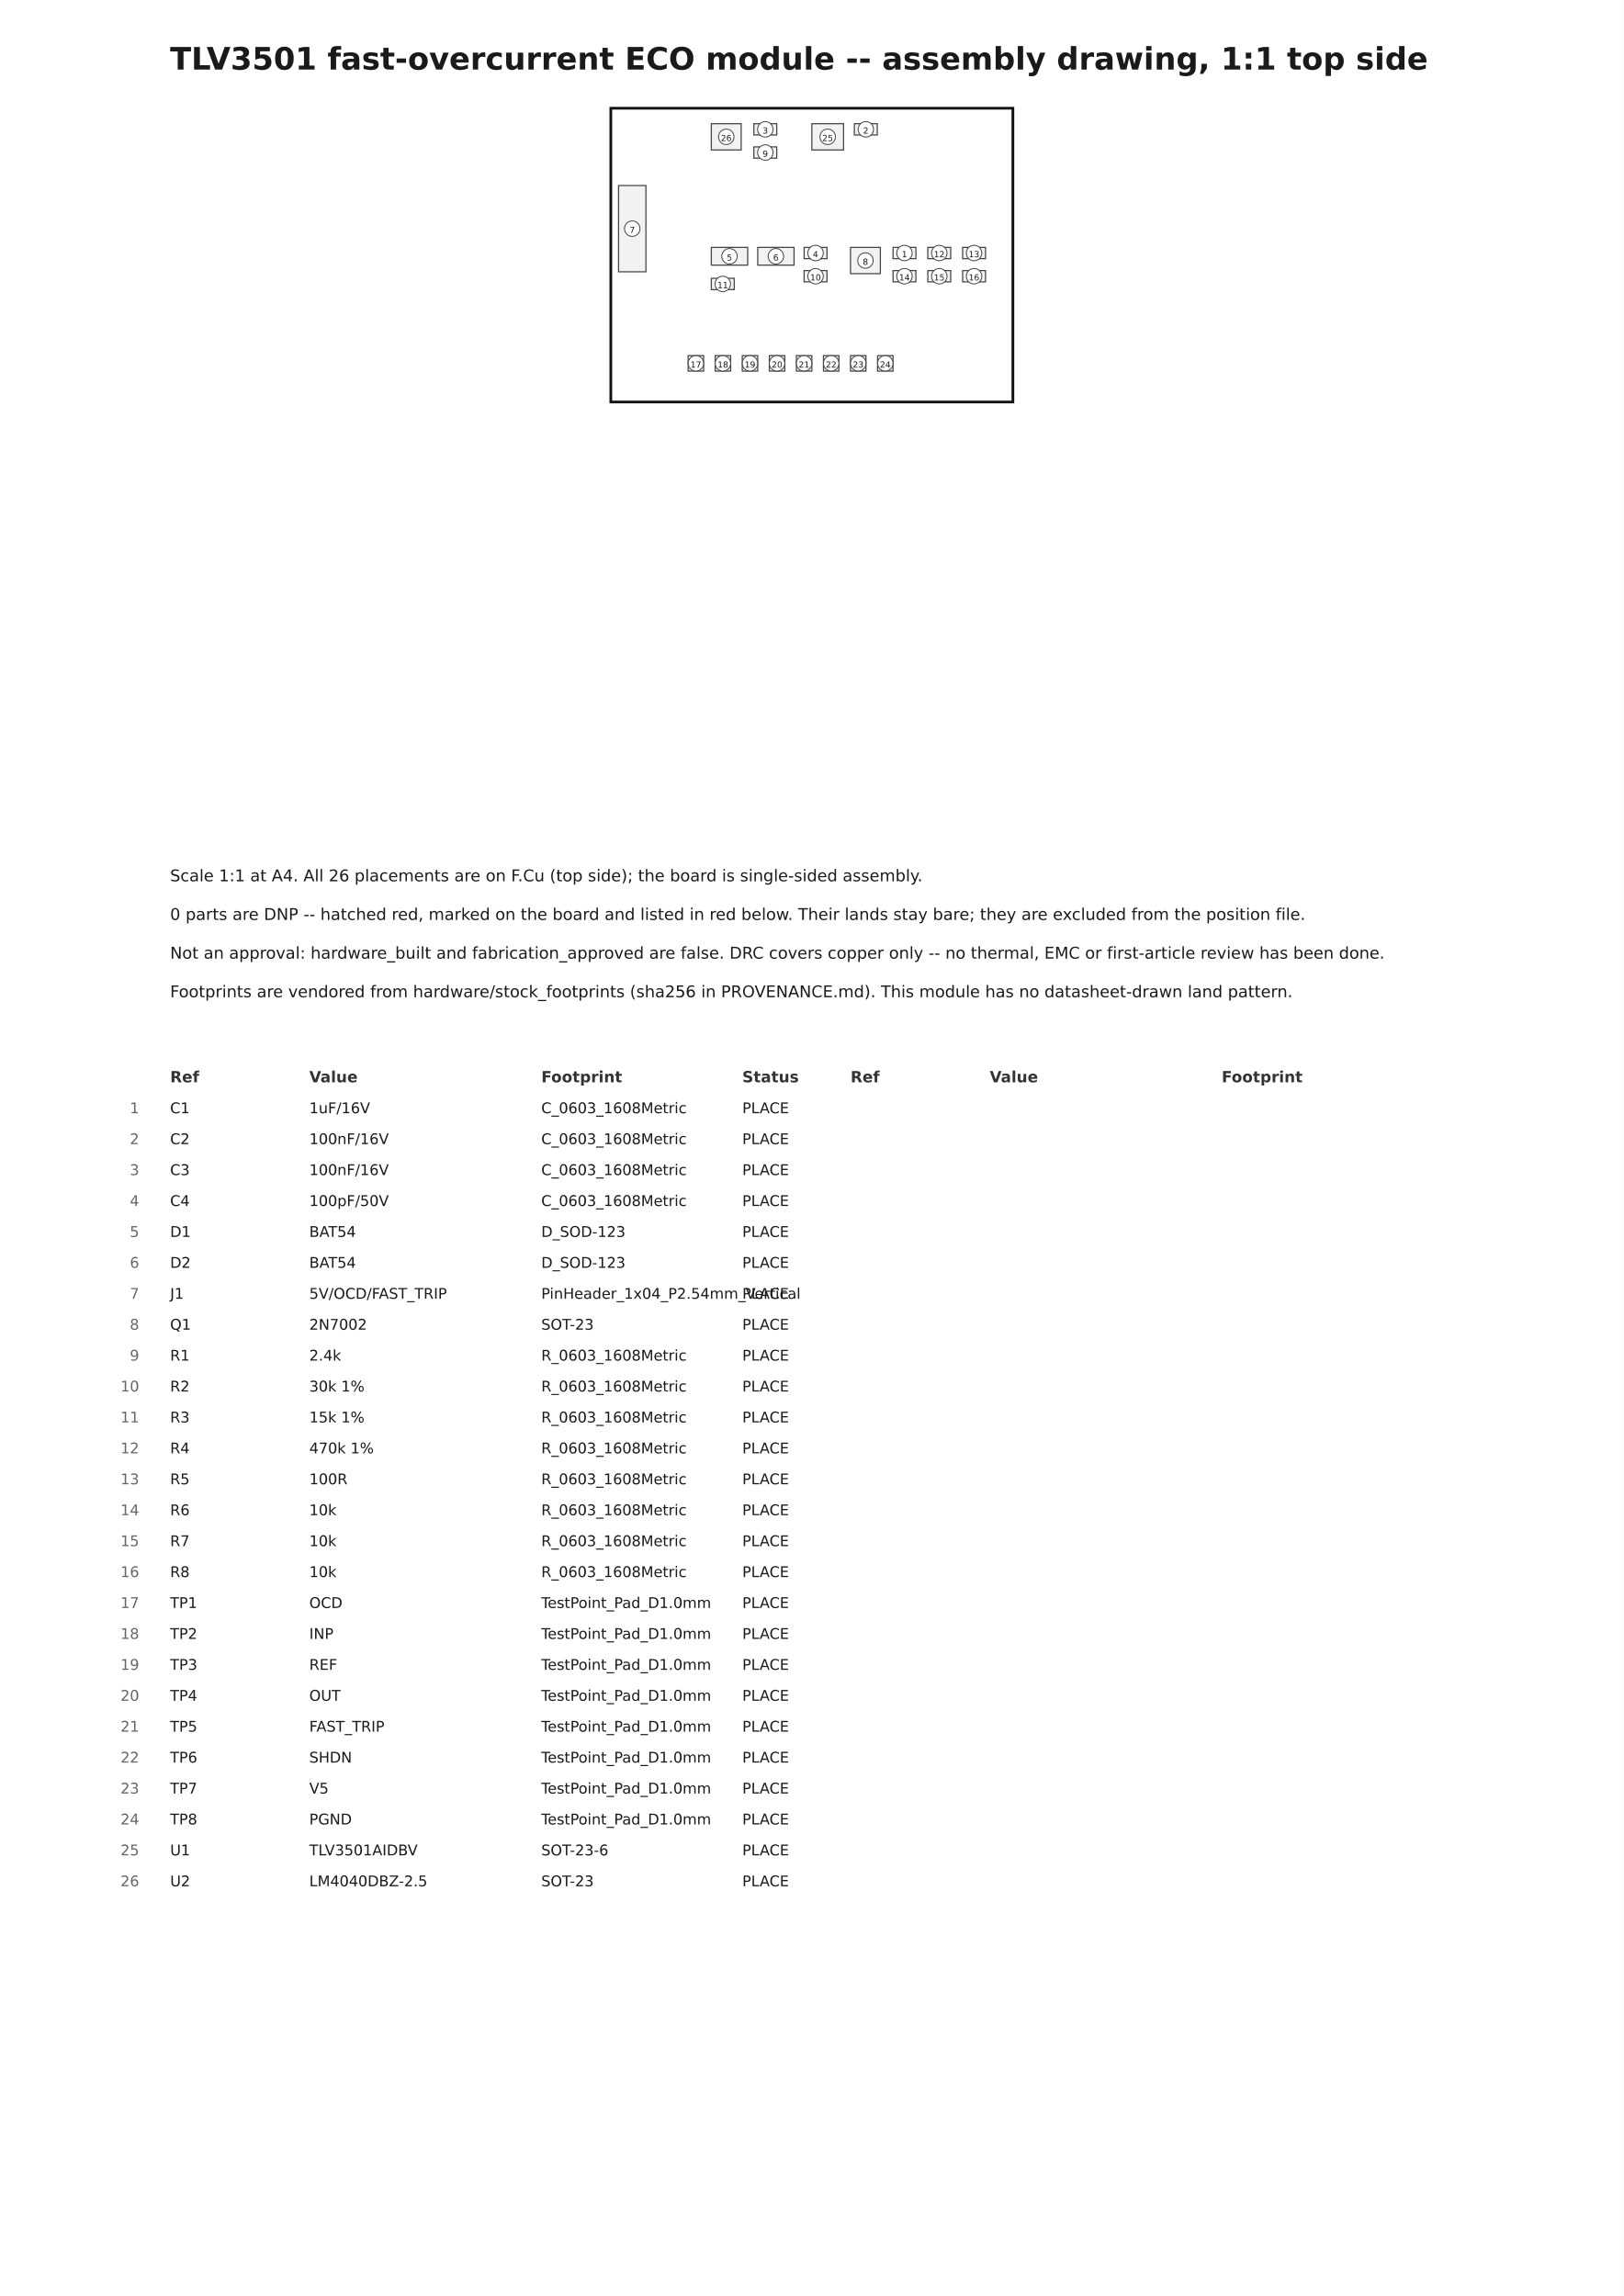
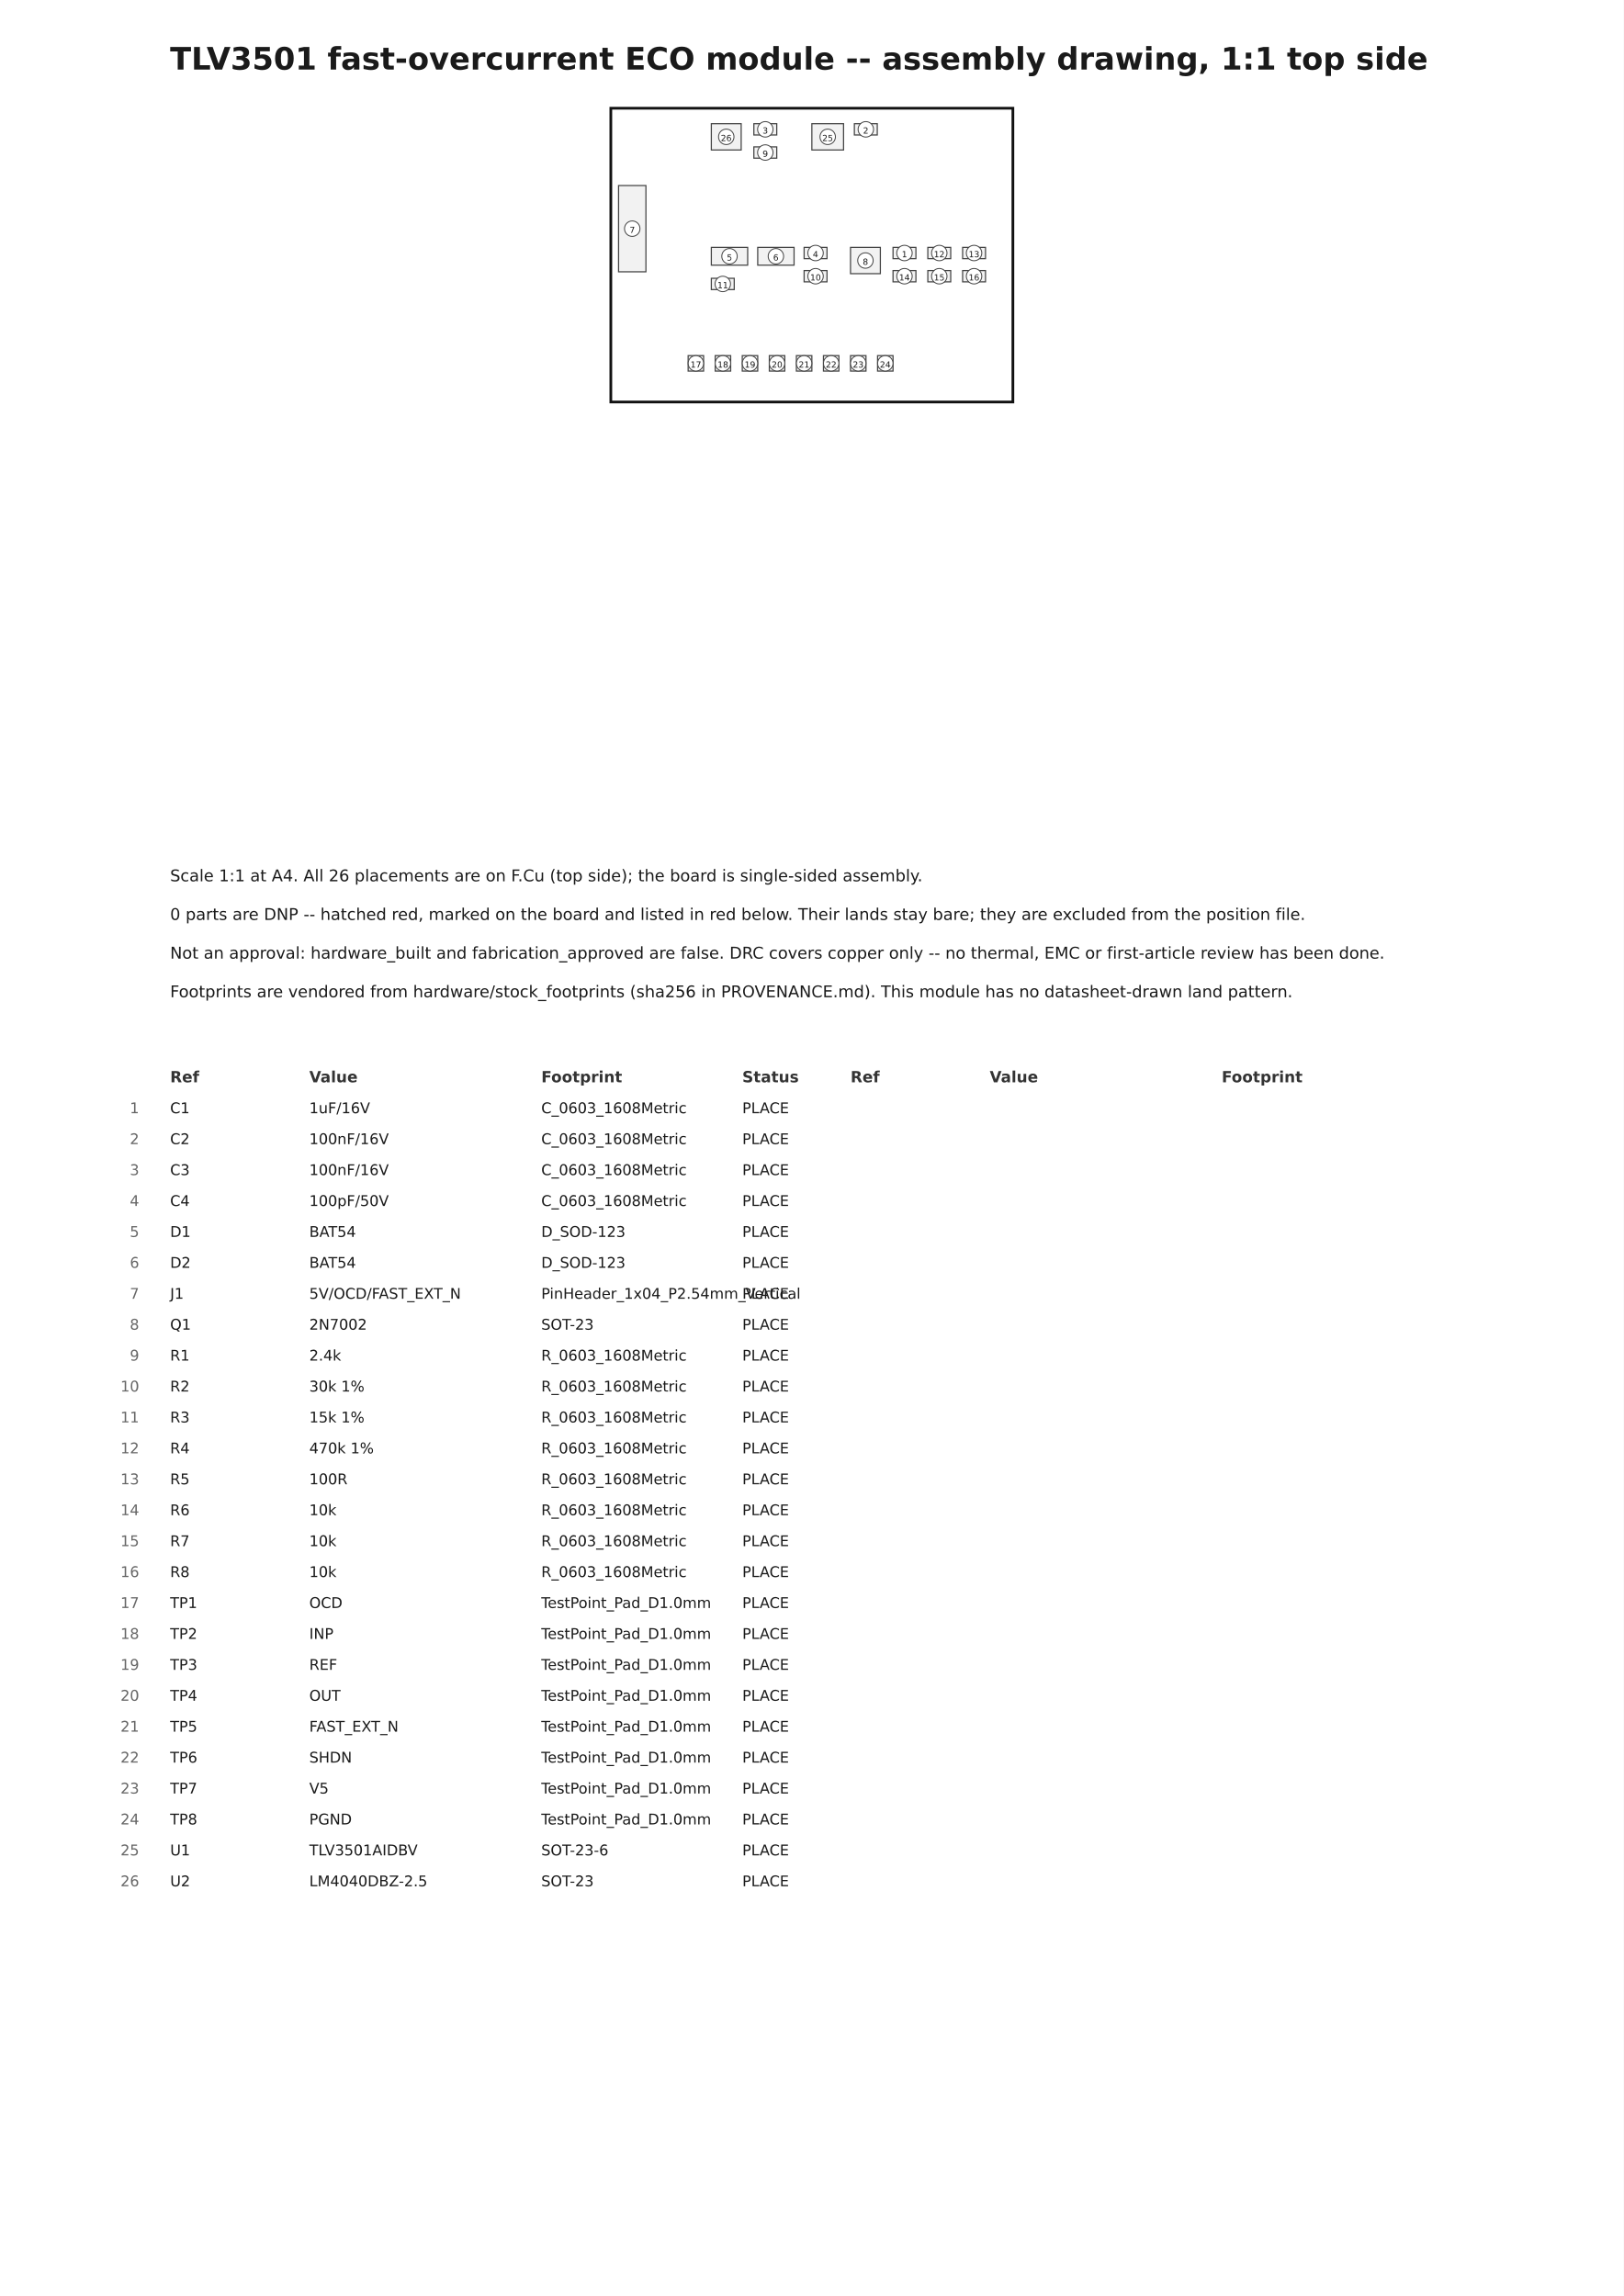
<svg xmlns="http://www.w3.org/2000/svg" width="210mm" height="297mm" viewBox="0 0 210 297">
  <style>
    text{font-family:'DejaVu Sans',Arial,sans-serif;fill:#1a1a1a}
    .page{fill:#ffffff} .outline{fill:none;stroke:#111;stroke-width:0.35}
    .body{fill:#f2f2f2;stroke:#444;stroke-width:0.15}
    .part.dnp .body{fill:#f7c6c6;stroke:#b00020;stroke-width:0.25;stroke-dasharray:0.6 0.4}
    .callout-bubble{fill:#fff;stroke:#444;stroke-width:0.12}
    .part.dnp .callout-bubble{stroke:#b00020}
    .callout{font-size:1.1px;text-anchor:middle}
    .dnp-mark{font-size:0.9px;text-anchor:middle;fill:#b00020;font-weight:bold}
    .title{font-size:4px;font-weight:bold} .note{font-size:2.1px}
    .hdr{font-size:2px;font-weight:bold;fill:#333}
    .row,.idx,.val,.fp{font-size:1.9px}
    .row.dnp{fill:#b00020;font-weight:bold} .idx{fill:#666;text-anchor:end}
  </style>
  <rect class="page" x="0" y="0" width="210" height="297" />
  <text class="title" x="22" y="9">TLV3501 fast-overcurrent ECO module -- assembly drawing, 1:1 top side</text>
  <rect class="outline" x="79" y="14" width="52" height="38" />
  <g class="part" data-ref="C1">
    <rect class="body" x="115.5" y="32" width="2.96" height="1.46" />
    <circle class="callout-bubble" cx="116.98" cy="32.73" r="1" />
    <text class="callout" x="116.98" y="33.28">1</text>
  </g>
  <g class="part" data-ref="C2">
    <rect class="body" x="110.5" y="16" width="2.96" height="1.46" />
    <circle class="callout-bubble" cx="111.98" cy="16.73" r="1" />
    <text class="callout" x="111.98" y="17.28">2</text>
  </g>
  <g class="part" data-ref="C3">
    <rect class="body" x="97.5" y="16" width="2.96" height="1.46" />
    <circle class="callout-bubble" cx="98.98" cy="16.73" r="1" />
    <text class="callout" x="98.98" y="17.28">3</text>
  </g>
  <g class="part" data-ref="C4">
    <rect class="body" x="104" y="32" width="2.96" height="1.46" />
    <circle class="callout-bubble" cx="105.48" cy="32.73" r="1" />
    <text class="callout" x="105.48" y="33.28">4</text>
  </g>
  <g class="part" data-ref="D1">
    <rect class="body" x="92" y="32" width="4.7" height="2.3" />
    <circle class="callout-bubble" cx="94.35" cy="33.15" r="1" />
    <text class="callout" x="94.35" y="33.7">5</text>
  </g>
  <g class="part" data-ref="D2">
    <rect class="body" x="98" y="32" width="4.7" height="2.3" />
    <circle class="callout-bubble" cx="100.35" cy="33.15" r="1" />
    <text class="callout" x="100.35" y="33.7">6</text>
  </g>
  <g class="part" data-ref="J1">
    <rect class="body" x="80" y="24" width="3.54" height="11.16" />
    <circle class="callout-bubble" cx="81.77" cy="29.58" r="1" />
    <text class="callout" x="81.77" y="30.13">7</text>
  </g>
  <g class="part" data-ref="Q1">
    <rect class="body" x="110" y="32" width="3.86" height="3.4" />
    <circle class="callout-bubble" cx="111.93" cy="33.7" r="1" />
    <text class="callout" x="111.93" y="34.25">8</text>
  </g>
  <g class="part" data-ref="R1">
    <rect class="body" x="97.5" y="19" width="2.96" height="1.46" />
    <circle class="callout-bubble" cx="98.98" cy="19.73" r="1" />
    <text class="callout" x="98.98" y="20.28">9</text>
  </g>
  <g class="part" data-ref="R2">
    <rect class="body" x="104" y="35" width="2.96" height="1.46" />
    <circle class="callout-bubble" cx="105.48" cy="35.73" r="1" />
    <text class="callout" x="105.48" y="36.28">10</text>
  </g>
  <g class="part" data-ref="R3">
    <rect class="body" x="92" y="36" width="2.96" height="1.46" />
    <circle class="callout-bubble" cx="93.48" cy="36.73" r="1" />
    <text class="callout" x="93.48" y="37.28">11</text>
  </g>
  <g class="part" data-ref="R4">
    <rect class="body" x="120" y="32" width="2.96" height="1.46" />
    <circle class="callout-bubble" cx="121.48" cy="32.73" r="1" />
    <text class="callout" x="121.48" y="33.28">12</text>
  </g>
  <g class="part" data-ref="R5">
    <rect class="body" x="124.5" y="32" width="2.96" height="1.46" />
    <circle class="callout-bubble" cx="125.98" cy="32.73" r="1" />
    <text class="callout" x="125.98" y="33.28">13</text>
  </g>
  <g class="part" data-ref="R6">
    <rect class="body" x="115.5" y="35" width="2.96" height="1.46" />
    <circle class="callout-bubble" cx="116.98" cy="35.73" r="1" />
    <text class="callout" x="116.98" y="36.28">14</text>
  </g>
  <g class="part" data-ref="R7">
    <rect class="body" x="120" y="35" width="2.96" height="1.46" />
    <circle class="callout-bubble" cx="121.48" cy="35.73" r="1" />
    <text class="callout" x="121.48" y="36.28">15</text>
  </g>
  <g class="part" data-ref="R8">
    <rect class="body" x="124.5" y="35" width="2.96" height="1.46" />
    <circle class="callout-bubble" cx="125.98" cy="35.73" r="1" />
    <text class="callout" x="125.98" y="36.28">16</text>
  </g>
  <g class="part" data-ref="TP1">
    <rect class="body" x="89" y="46" width="2" height="2" />
    <circle class="callout-bubble" cx="90" cy="47" r="1" />
    <text class="callout" x="90" y="47.55">17</text>
  </g>
  <g class="part" data-ref="TP2">
    <rect class="body" x="92.5" y="46" width="2" height="2" />
    <circle class="callout-bubble" cx="93.5" cy="47" r="1" />
    <text class="callout" x="93.5" y="47.55">18</text>
  </g>
  <g class="part" data-ref="TP3">
    <rect class="body" x="96" y="46" width="2" height="2" />
    <circle class="callout-bubble" cx="97" cy="47" r="1" />
    <text class="callout" x="97" y="47.55">19</text>
  </g>
  <g class="part" data-ref="TP4">
    <rect class="body" x="99.5" y="46" width="2" height="2" />
    <circle class="callout-bubble" cx="100.5" cy="47" r="1" />
    <text class="callout" x="100.5" y="47.55">20</text>
  </g>
  <g class="part" data-ref="TP5">
    <rect class="body" x="103" y="46" width="2" height="2" />
    <circle class="callout-bubble" cx="104" cy="47" r="1" />
    <text class="callout" x="104" y="47.55">21</text>
  </g>
  <g class="part" data-ref="TP6">
    <rect class="body" x="106.5" y="46" width="2" height="2" />
    <circle class="callout-bubble" cx="107.5" cy="47" r="1" />
    <text class="callout" x="107.5" y="47.55">22</text>
  </g>
  <g class="part" data-ref="TP7">
    <rect class="body" x="110" y="46" width="2" height="2" />
    <circle class="callout-bubble" cx="111" cy="47" r="1" />
    <text class="callout" x="111" y="47.55">23</text>
  </g>
  <g class="part" data-ref="TP8">
    <rect class="body" x="113.5" y="46" width="2" height="2" />
    <circle class="callout-bubble" cx="114.5" cy="47" r="1" />
    <text class="callout" x="114.5" y="47.55">24</text>
  </g>
  <g class="part" data-ref="U1">
    <rect class="body" x="105" y="16" width="4.1" height="3.4" />
    <circle class="callout-bubble" cx="107.05" cy="17.7" r="1" />
    <text class="callout" x="107.05" y="18.25">25</text>
  </g>
  <g class="part" data-ref="U2">
    <rect class="body" x="92" y="16" width="3.86" height="3.4" />
    <circle class="callout-bubble" cx="93.93" cy="17.7" r="1" />
    <text class="callout" x="93.93" y="18.25">26</text>
  </g>
  <text class="note" x="22" y="114">Scale 1:1 at A4. All 26 placements are on F.Cu (top side); the board is single-sided assembly.</text>
  <text class="note" x="22" y="119">0 parts are DNP -- hatched red, marked on the board and listed in red below. Their lands stay bare; they are excluded from the position file.</text>
  <text class="note" x="22" y="124">Not an approval: hardware_built and fabrication_approved are false. DRC covers copper only -- no thermal, EMC or first-article review has been done.</text>
  <text class="note" x="22" y="129">Footprints are vendored from hardware/stock_footprints (sha256 in PROVENANCE.md). This module has no datasheet-drawn land pattern.</text>
  <text class="hdr" x="22" y="140">Ref</text>
  <text class="hdr" x="40" y="140">Value</text>
  <text class="hdr" x="70" y="140">Footprint</text>
  <text class="hdr" x="96" y="140">Status</text>
  <text class="hdr" x="110" y="140">Ref</text>
  <text class="hdr" x="128" y="140">Value</text>
  <text class="hdr" x="158" y="140">Footprint</text>
  <g class="row">
    <text class="idx" x="18" y="144">1</text>
    <text class="row" x="22" y="144">C1</text>
    <text class="val" x="40" y="144">1uF/16V</text>
    <text class="fp" x="70" y="144">C_0603_1608Metric</text>
    <text class="row" x="96" y="144">PLACE</text>
  </g>
  <g class="row">
    <text class="idx" x="18" y="148">2</text>
    <text class="row" x="22" y="148">C2</text>
    <text class="val" x="40" y="148">100nF/16V</text>
    <text class="fp" x="70" y="148">C_0603_1608Metric</text>
    <text class="row" x="96" y="148">PLACE</text>
  </g>
  <g class="row">
    <text class="idx" x="18" y="152">3</text>
    <text class="row" x="22" y="152">C3</text>
    <text class="val" x="40" y="152">100nF/16V</text>
    <text class="fp" x="70" y="152">C_0603_1608Metric</text>
    <text class="row" x="96" y="152">PLACE</text>
  </g>
  <g class="row">
    <text class="idx" x="18" y="156">4</text>
    <text class="row" x="22" y="156">C4</text>
    <text class="val" x="40" y="156">100pF/50V</text>
    <text class="fp" x="70" y="156">C_0603_1608Metric</text>
    <text class="row" x="96" y="156">PLACE</text>
  </g>
  <g class="row">
    <text class="idx" x="18" y="160">5</text>
    <text class="row" x="22" y="160">D1</text>
    <text class="val" x="40" y="160">BAT54</text>
    <text class="fp" x="70" y="160">D_SOD-123</text>
    <text class="row" x="96" y="160">PLACE</text>
  </g>
  <g class="row">
    <text class="idx" x="18" y="164">6</text>
    <text class="row" x="22" y="164">D2</text>
    <text class="val" x="40" y="164">BAT54</text>
    <text class="fp" x="70" y="164">D_SOD-123</text>
    <text class="row" x="96" y="164">PLACE</text>
  </g>
  <g class="row">
    <text class="idx" x="18" y="168">7</text>
    <text class="row" x="22" y="168">J1</text>
-     <text class="val" x="40" y="168">5V/OCD/FAST_TRIP</text>
+     <text class="val" x="40" y="168">5V/OCD/FAST_EXT_N</text>
    <text class="fp" x="70" y="168">PinHeader_1x04_P2.54mm_Vertical</text>
    <text class="row" x="96" y="168">PLACE</text>
  </g>
  <g class="row">
    <text class="idx" x="18" y="172">8</text>
    <text class="row" x="22" y="172">Q1</text>
    <text class="val" x="40" y="172">2N7002</text>
    <text class="fp" x="70" y="172">SOT-23</text>
    <text class="row" x="96" y="172">PLACE</text>
  </g>
  <g class="row">
    <text class="idx" x="18" y="176">9</text>
    <text class="row" x="22" y="176">R1</text>
    <text class="val" x="40" y="176">2.4k</text>
    <text class="fp" x="70" y="176">R_0603_1608Metric</text>
    <text class="row" x="96" y="176">PLACE</text>
  </g>
  <g class="row">
    <text class="idx" x="18" y="180">10</text>
    <text class="row" x="22" y="180">R2</text>
    <text class="val" x="40" y="180">30k 1%</text>
    <text class="fp" x="70" y="180">R_0603_1608Metric</text>
    <text class="row" x="96" y="180">PLACE</text>
  </g>
  <g class="row">
    <text class="idx" x="18" y="184">11</text>
    <text class="row" x="22" y="184">R3</text>
    <text class="val" x="40" y="184">15k 1%</text>
    <text class="fp" x="70" y="184">R_0603_1608Metric</text>
    <text class="row" x="96" y="184">PLACE</text>
  </g>
  <g class="row">
    <text class="idx" x="18" y="188">12</text>
    <text class="row" x="22" y="188">R4</text>
    <text class="val" x="40" y="188">470k 1%</text>
    <text class="fp" x="70" y="188">R_0603_1608Metric</text>
    <text class="row" x="96" y="188">PLACE</text>
  </g>
  <g class="row">
    <text class="idx" x="18" y="192">13</text>
    <text class="row" x="22" y="192">R5</text>
    <text class="val" x="40" y="192">100R</text>
    <text class="fp" x="70" y="192">R_0603_1608Metric</text>
    <text class="row" x="96" y="192">PLACE</text>
  </g>
  <g class="row">
    <text class="idx" x="18" y="196">14</text>
    <text class="row" x="22" y="196">R6</text>
    <text class="val" x="40" y="196">10k</text>
    <text class="fp" x="70" y="196">R_0603_1608Metric</text>
    <text class="row" x="96" y="196">PLACE</text>
  </g>
  <g class="row">
    <text class="idx" x="18" y="200">15</text>
    <text class="row" x="22" y="200">R7</text>
    <text class="val" x="40" y="200">10k</text>
    <text class="fp" x="70" y="200">R_0603_1608Metric</text>
    <text class="row" x="96" y="200">PLACE</text>
  </g>
  <g class="row">
    <text class="idx" x="18" y="204">16</text>
    <text class="row" x="22" y="204">R8</text>
    <text class="val" x="40" y="204">10k</text>
    <text class="fp" x="70" y="204">R_0603_1608Metric</text>
    <text class="row" x="96" y="204">PLACE</text>
  </g>
  <g class="row">
    <text class="idx" x="18" y="208">17</text>
    <text class="row" x="22" y="208">TP1</text>
    <text class="val" x="40" y="208">OCD</text>
    <text class="fp" x="70" y="208">TestPoint_Pad_D1.0mm</text>
    <text class="row" x="96" y="208">PLACE</text>
  </g>
  <g class="row">
    <text class="idx" x="18" y="212">18</text>
    <text class="row" x="22" y="212">TP2</text>
    <text class="val" x="40" y="212">INP</text>
    <text class="fp" x="70" y="212">TestPoint_Pad_D1.0mm</text>
    <text class="row" x="96" y="212">PLACE</text>
  </g>
  <g class="row">
    <text class="idx" x="18" y="216">19</text>
    <text class="row" x="22" y="216">TP3</text>
    <text class="val" x="40" y="216">REF</text>
    <text class="fp" x="70" y="216">TestPoint_Pad_D1.0mm</text>
    <text class="row" x="96" y="216">PLACE</text>
  </g>
  <g class="row">
    <text class="idx" x="18" y="220">20</text>
    <text class="row" x="22" y="220">TP4</text>
    <text class="val" x="40" y="220">OUT</text>
    <text class="fp" x="70" y="220">TestPoint_Pad_D1.0mm</text>
    <text class="row" x="96" y="220">PLACE</text>
  </g>
  <g class="row">
    <text class="idx" x="18" y="224">21</text>
    <text class="row" x="22" y="224">TP5</text>
-     <text class="val" x="40" y="224">FAST_TRIP</text>
+     <text class="val" x="40" y="224">FAST_EXT_N</text>
    <text class="fp" x="70" y="224">TestPoint_Pad_D1.0mm</text>
    <text class="row" x="96" y="224">PLACE</text>
  </g>
  <g class="row">
    <text class="idx" x="18" y="228">22</text>
    <text class="row" x="22" y="228">TP6</text>
    <text class="val" x="40" y="228">SHDN</text>
    <text class="fp" x="70" y="228">TestPoint_Pad_D1.0mm</text>
    <text class="row" x="96" y="228">PLACE</text>
  </g>
  <g class="row">
    <text class="idx" x="18" y="232">23</text>
    <text class="row" x="22" y="232">TP7</text>
    <text class="val" x="40" y="232">V5</text>
    <text class="fp" x="70" y="232">TestPoint_Pad_D1.0mm</text>
    <text class="row" x="96" y="232">PLACE</text>
  </g>
  <g class="row">
    <text class="idx" x="18" y="236">24</text>
    <text class="row" x="22" y="236">TP8</text>
    <text class="val" x="40" y="236">PGND</text>
    <text class="fp" x="70" y="236">TestPoint_Pad_D1.0mm</text>
    <text class="row" x="96" y="236">PLACE</text>
  </g>
  <g class="row">
    <text class="idx" x="18" y="240">25</text>
    <text class="row" x="22" y="240">U1</text>
    <text class="val" x="40" y="240">TLV3501AIDBV</text>
    <text class="fp" x="70" y="240">SOT-23-6</text>
    <text class="row" x="96" y="240">PLACE</text>
  </g>
  <g class="row">
    <text class="idx" x="18" y="244">26</text>
    <text class="row" x="22" y="244">U2</text>
    <text class="val" x="40" y="244">LM4040DBZ-2.5</text>
    <text class="fp" x="70" y="244">SOT-23</text>
    <text class="row" x="96" y="244">PLACE</text>
  </g>
</svg>
